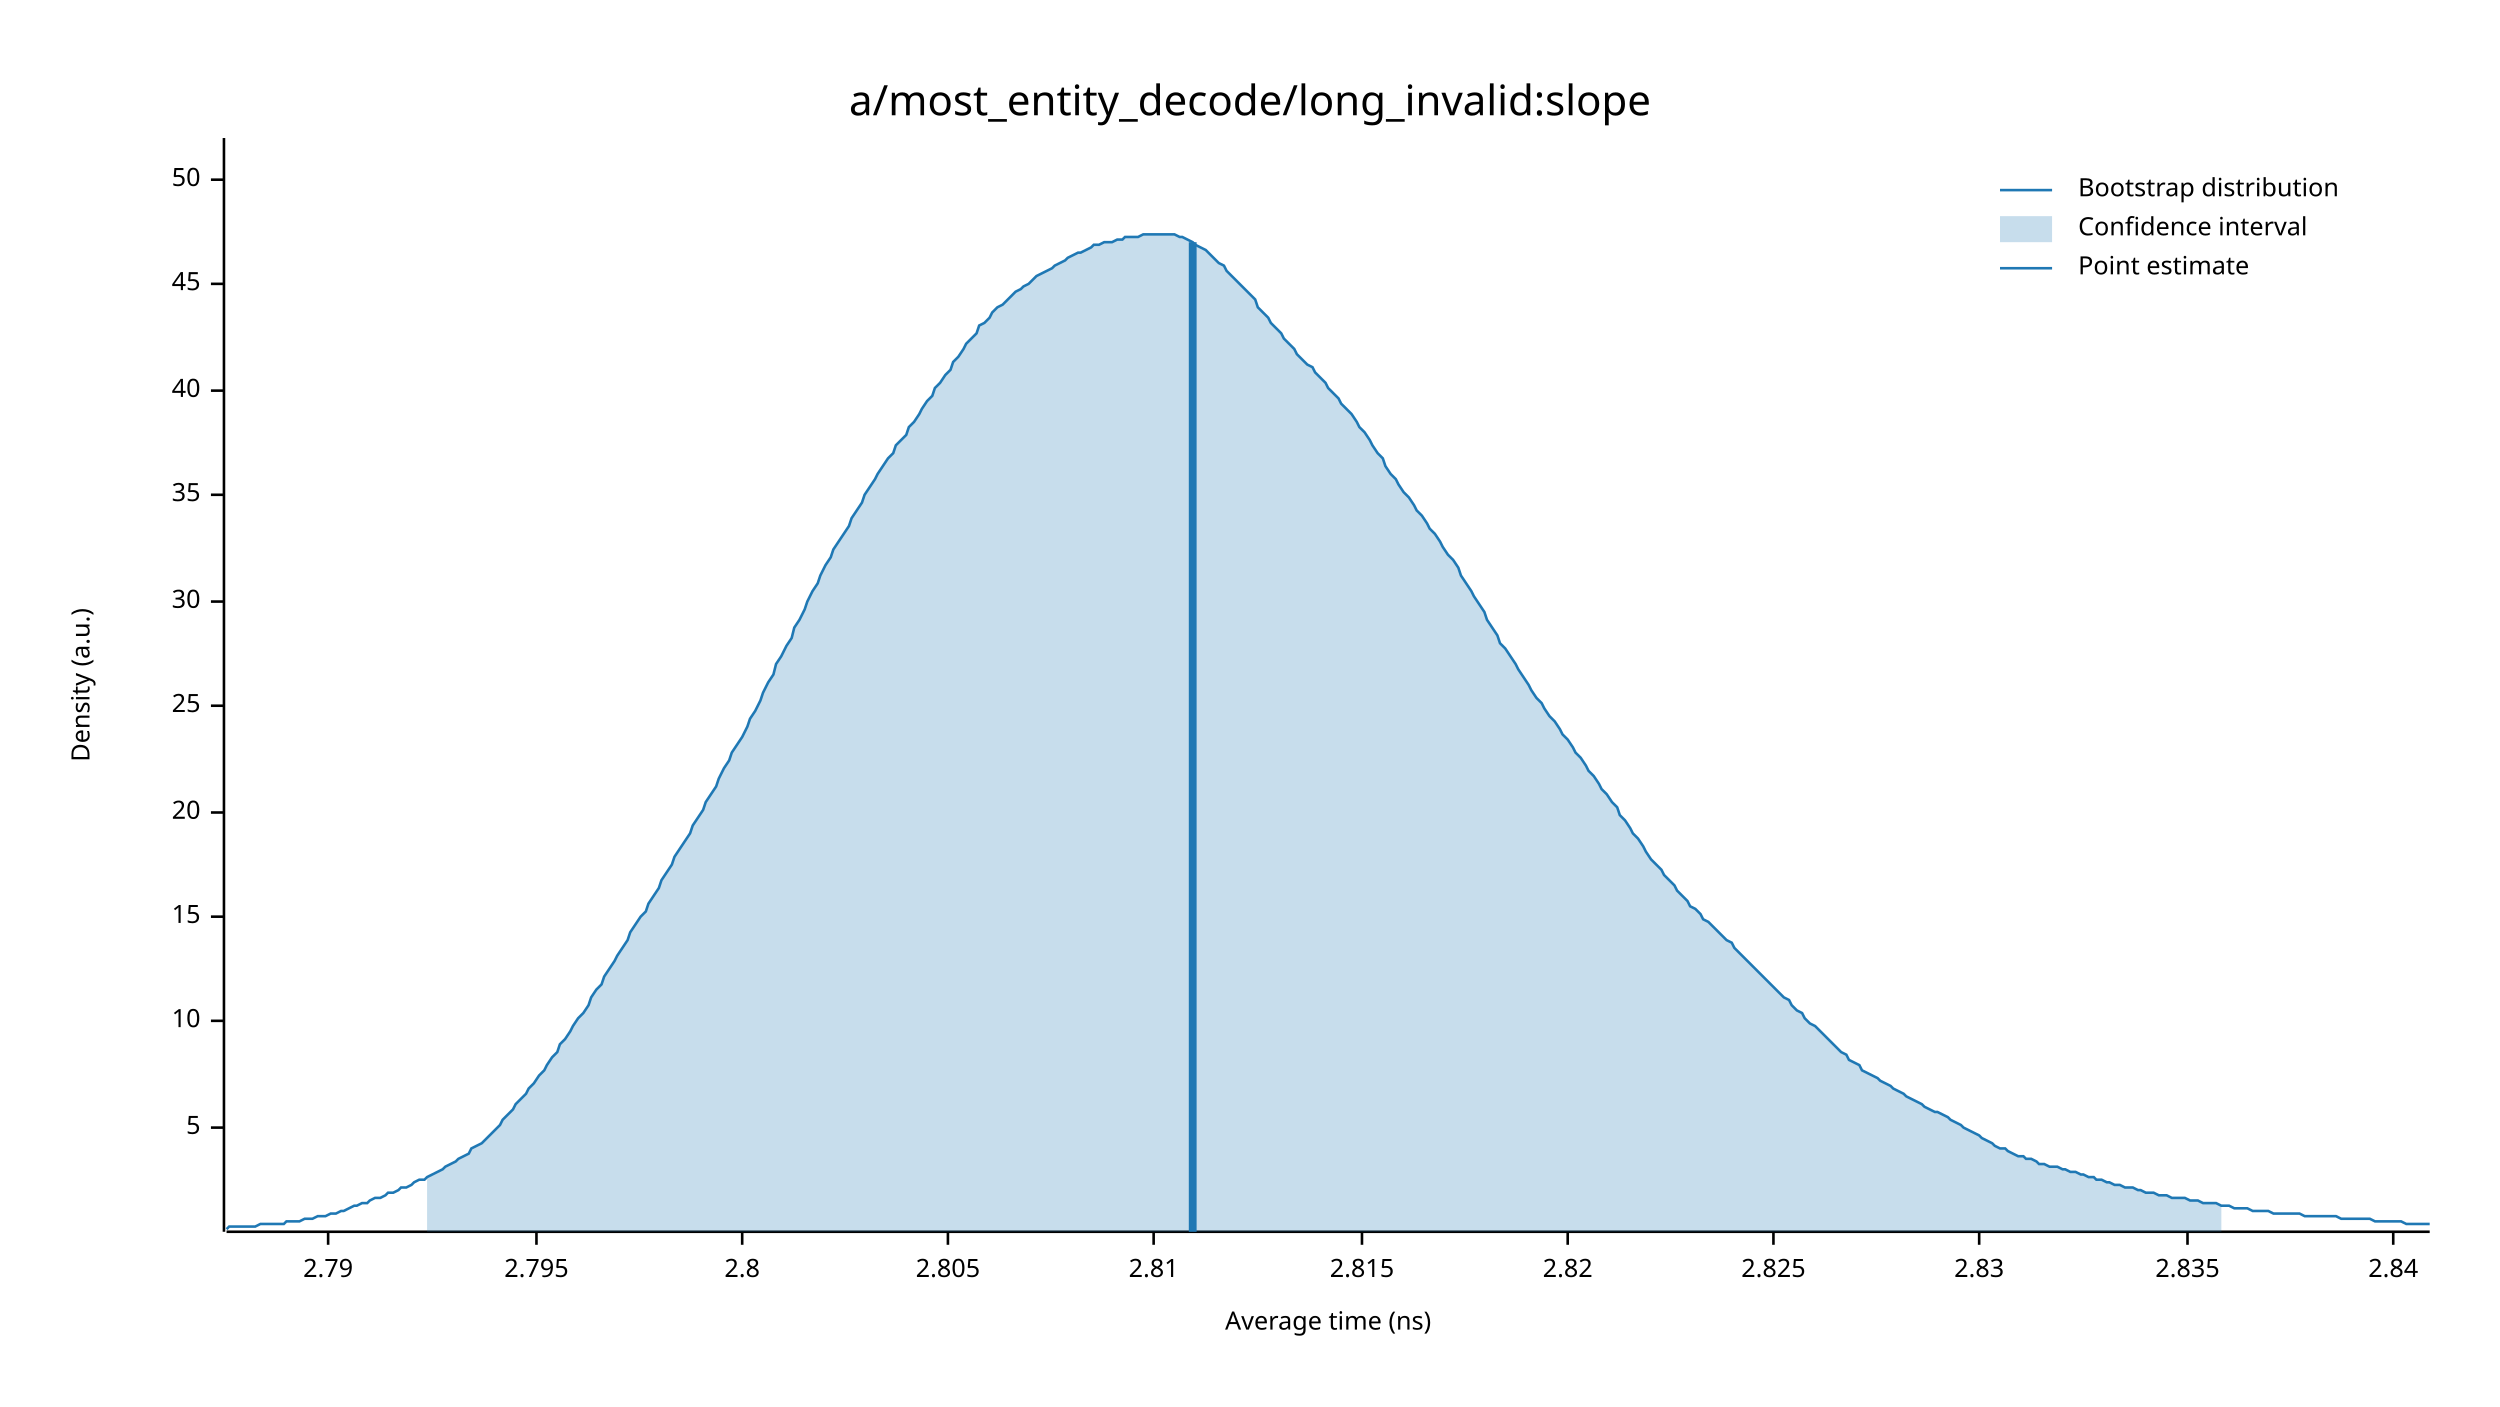
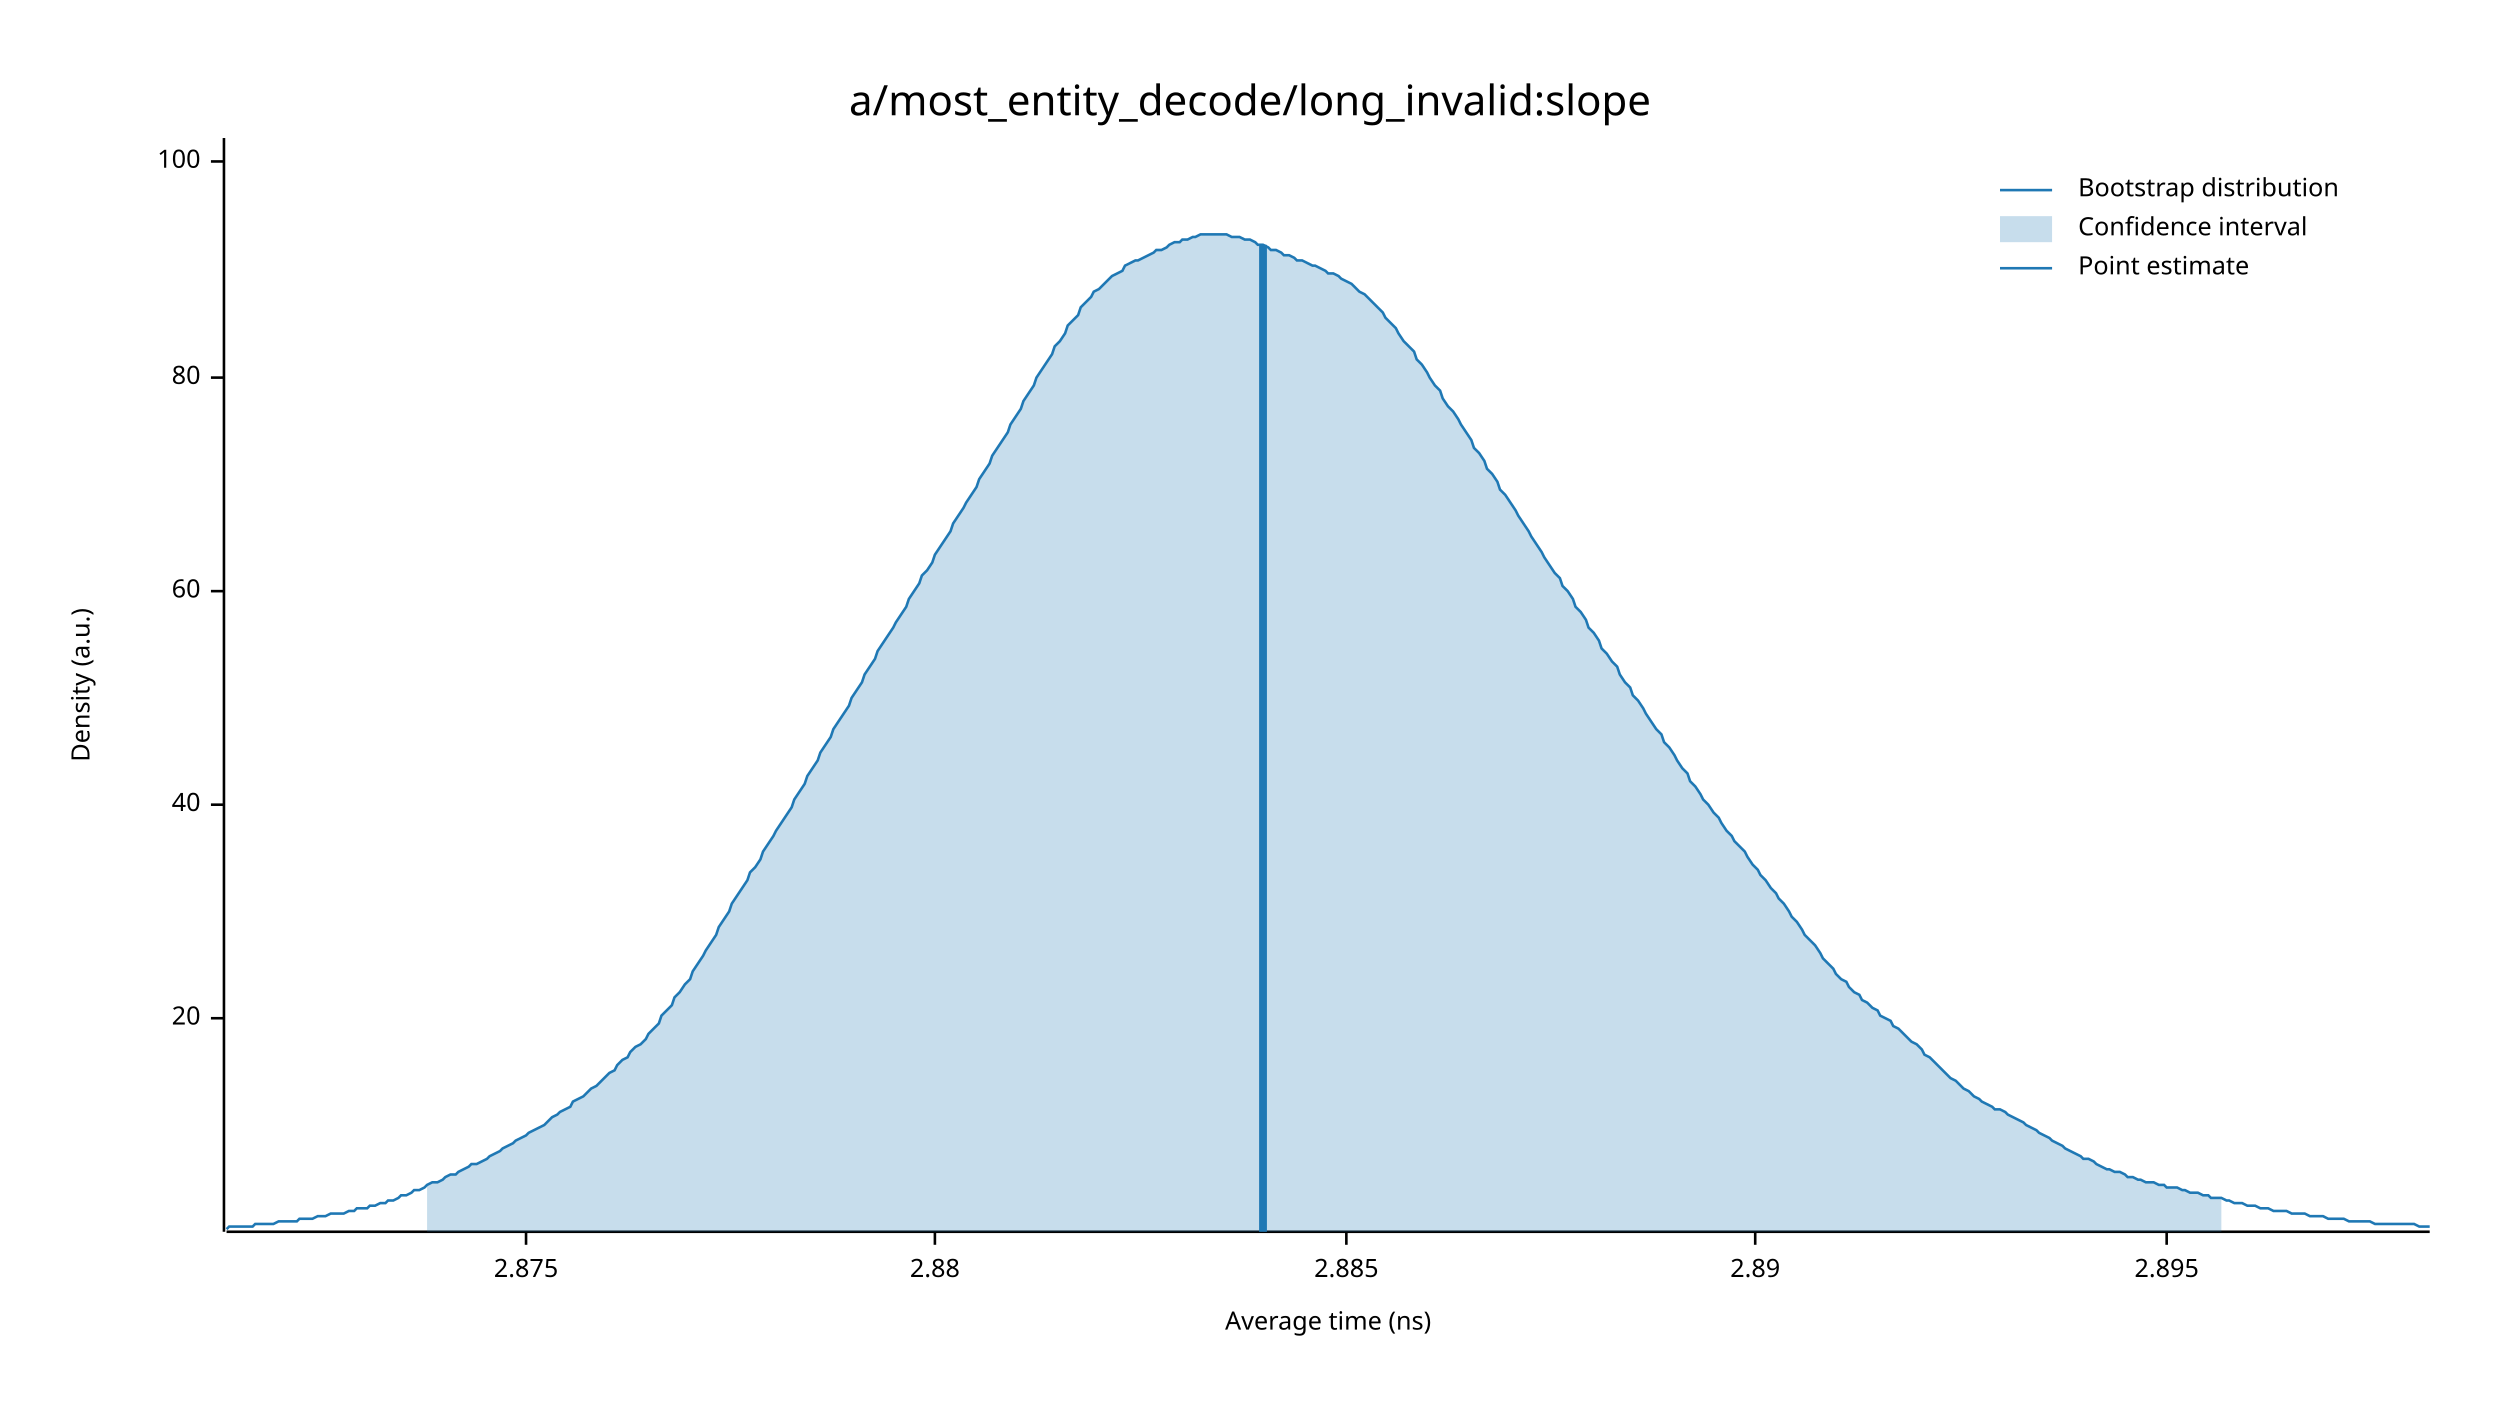
<svg xmlns="http://www.w3.org/2000/svg" width="960" height="540" viewBox="0 0 960 540">
  <text x="480" y="32" dy="0.76em" text-anchor="middle" font-family="sans-serif" font-size="16.129" opacity="1" fill="#000000">
a/most_entity_decode/long_invalid:slope
</text>
  <text x="27" y="263" dy="0.76em" text-anchor="middle" font-family="sans-serif" font-size="9.677" opacity="1" fill="#000000" transform="rotate(270, 27, 263)">
Density (a.u.)
</text>
  <text x="510" y="513" dy="-0.5ex" text-anchor="middle" font-family="sans-serif" font-size="9.677" opacity="1" fill="#000000">
Average time (ns)
</text>
  <polyline fill="none" opacity="1" stroke="#000000" stroke-width="1" points="86,53 86,473 " />
-   <text x="77" y="433" dy="0.5ex" text-anchor="end" font-family="sans-serif" font-size="9.677" opacity="1" fill="#000000">
- 5
- </text>
-   <polyline fill="none" opacity="1" stroke="#000000" stroke-width="1" points="81,433 86,433 " />
-   <text x="77" y="392" dy="0.5ex" text-anchor="end" font-family="sans-serif" font-size="9.677" opacity="1" fill="#000000">
- 10
- </text>
-   <polyline fill="none" opacity="1" stroke="#000000" stroke-width="1" points="81,392 86,392 " />
-   <text x="77" y="352" dy="0.5ex" text-anchor="end" font-family="sans-serif" font-size="9.677" opacity="1" fill="#000000">
- 15
- </text>
-   <polyline fill="none" opacity="1" stroke="#000000" stroke-width="1" points="81,352 86,352 " />
-   <text x="77" y="312" dy="0.5ex" text-anchor="end" font-family="sans-serif" font-size="9.677" opacity="1" fill="#000000">
+   <text x="77" y="391" dy="0.5ex" text-anchor="end" font-family="sans-serif" font-size="9.677" opacity="1" fill="#000000">
20
</text>
-   <polyline fill="none" opacity="1" stroke="#000000" stroke-width="1" points="81,312 86,312 " />
-   <text x="77" y="271" dy="0.5ex" text-anchor="end" font-family="sans-serif" font-size="9.677" opacity="1" fill="#000000">
- 25
- </text>
-   <polyline fill="none" opacity="1" stroke="#000000" stroke-width="1" points="81,271 86,271 " />
-   <text x="77" y="231" dy="0.5ex" text-anchor="end" font-family="sans-serif" font-size="9.677" opacity="1" fill="#000000">
- 30
- </text>
-   <polyline fill="none" opacity="1" stroke="#000000" stroke-width="1" points="81,231 86,231 " />
-   <text x="77" y="190" dy="0.5ex" text-anchor="end" font-family="sans-serif" font-size="9.677" opacity="1" fill="#000000">
- 35
- </text>
-   <polyline fill="none" opacity="1" stroke="#000000" stroke-width="1" points="81,190 86,190 " />
-   <text x="77" y="150" dy="0.5ex" text-anchor="end" font-family="sans-serif" font-size="9.677" opacity="1" fill="#000000">
+   <polyline fill="none" opacity="1" stroke="#000000" stroke-width="1" points="81,391 86,391 " />
+   <text x="77" y="309" dy="0.5ex" text-anchor="end" font-family="sans-serif" font-size="9.677" opacity="1" fill="#000000">
40
</text>
-   <polyline fill="none" opacity="1" stroke="#000000" stroke-width="1" points="81,150 86,150 " />
-   <text x="77" y="109" dy="0.5ex" text-anchor="end" font-family="sans-serif" font-size="9.677" opacity="1" fill="#000000">
- 45
+   <polyline fill="none" opacity="1" stroke="#000000" stroke-width="1" points="81,309 86,309 " />
+   <text x="77" y="227" dy="0.5ex" text-anchor="end" font-family="sans-serif" font-size="9.677" opacity="1" fill="#000000">
+ 60
</text>
-   <polyline fill="none" opacity="1" stroke="#000000" stroke-width="1" points="81,109 86,109 " />
-   <text x="77" y="69" dy="0.5ex" text-anchor="end" font-family="sans-serif" font-size="9.677" opacity="1" fill="#000000">
- 50
+   <polyline fill="none" opacity="1" stroke="#000000" stroke-width="1" points="81,227 86,227 " />
+   <text x="77" y="145" dy="0.5ex" text-anchor="end" font-family="sans-serif" font-size="9.677" opacity="1" fill="#000000">
+ 80
</text>
-   <polyline fill="none" opacity="1" stroke="#000000" stroke-width="1" points="81,69 86,69 " />
+   <polyline fill="none" opacity="1" stroke="#000000" stroke-width="1" points="81,145 86,145 " />
+   <text x="77" y="62" dy="0.5ex" text-anchor="end" font-family="sans-serif" font-size="9.677" opacity="1" fill="#000000">
+ 100
+ </text>
+   <polyline fill="none" opacity="1" stroke="#000000" stroke-width="1" points="81,62 86,62 " />
  <polyline fill="none" opacity="1" stroke="#000000" stroke-width="1" points="87,473 933,473 " />
-   <text x="126" y="483" dy="0.76em" text-anchor="middle" font-family="sans-serif" font-size="9.677" opacity="1" fill="#000000">
- 2.79
+   <text x="202" y="483" dy="0.76em" text-anchor="middle" font-family="sans-serif" font-size="9.677" opacity="1" fill="#000000">
+ 2.875
</text>
-   <polyline fill="none" opacity="1" stroke="#000000" stroke-width="1" points="126,473 126,478 " />
-   <text x="206" y="483" dy="0.76em" text-anchor="middle" font-family="sans-serif" font-size="9.677" opacity="1" fill="#000000">
- 2.795
+   <polyline fill="none" opacity="1" stroke="#000000" stroke-width="1" points="202,473 202,478 " />
+   <text x="359" y="483" dy="0.76em" text-anchor="middle" font-family="sans-serif" font-size="9.677" opacity="1" fill="#000000">
+ 2.88
</text>
-   <polyline fill="none" opacity="1" stroke="#000000" stroke-width="1" points="206,473 206,478 " />
-   <text x="285" y="483" dy="0.76em" text-anchor="middle" font-family="sans-serif" font-size="9.677" opacity="1" fill="#000000">
- 2.8
+   <polyline fill="none" opacity="1" stroke="#000000" stroke-width="1" points="359,473 359,478 " />
+   <text x="517" y="483" dy="0.76em" text-anchor="middle" font-family="sans-serif" font-size="9.677" opacity="1" fill="#000000">
+ 2.885
</text>
-   <polyline fill="none" opacity="1" stroke="#000000" stroke-width="1" points="285,473 285,478 " />
-   <text x="364" y="483" dy="0.76em" text-anchor="middle" font-family="sans-serif" font-size="9.677" opacity="1" fill="#000000">
- 2.805
+   <polyline fill="none" opacity="1" stroke="#000000" stroke-width="1" points="517,473 517,478 " />
+   <text x="674" y="483" dy="0.76em" text-anchor="middle" font-family="sans-serif" font-size="9.677" opacity="1" fill="#000000">
+ 2.89
</text>
-   <polyline fill="none" opacity="1" stroke="#000000" stroke-width="1" points="364,473 364,478 " />
-   <text x="443" y="483" dy="0.76em" text-anchor="middle" font-family="sans-serif" font-size="9.677" opacity="1" fill="#000000">
- 2.81
+   <polyline fill="none" opacity="1" stroke="#000000" stroke-width="1" points="674,473 674,478 " />
+   <text x="832" y="483" dy="0.76em" text-anchor="middle" font-family="sans-serif" font-size="9.677" opacity="1" fill="#000000">
+ 2.895
</text>
-   <polyline fill="none" opacity="1" stroke="#000000" stroke-width="1" points="443,473 443,478 " />
-   <text x="523" y="483" dy="0.76em" text-anchor="middle" font-family="sans-serif" font-size="9.677" opacity="1" fill="#000000">
- 2.815
- </text>
-   <polyline fill="none" opacity="1" stroke="#000000" stroke-width="1" points="523,473 523,478 " />
-   <text x="602" y="483" dy="0.76em" text-anchor="middle" font-family="sans-serif" font-size="9.677" opacity="1" fill="#000000">
- 2.82
- </text>
-   <polyline fill="none" opacity="1" stroke="#000000" stroke-width="1" points="602,473 602,478 " />
-   <text x="681" y="483" dy="0.76em" text-anchor="middle" font-family="sans-serif" font-size="9.677" opacity="1" fill="#000000">
- 2.825
- </text>
-   <polyline fill="none" opacity="1" stroke="#000000" stroke-width="1" points="681,473 681,478 " />
-   <text x="760" y="483" dy="0.76em" text-anchor="middle" font-family="sans-serif" font-size="9.677" opacity="1" fill="#000000">
- 2.83
- </text>
-   <polyline fill="none" opacity="1" stroke="#000000" stroke-width="1" points="760,473 760,478 " />
-   <text x="840" y="483" dy="0.76em" text-anchor="middle" font-family="sans-serif" font-size="9.677" opacity="1" fill="#000000">
- 2.835
- </text>
-   <polyline fill="none" opacity="1" stroke="#000000" stroke-width="1" points="840,473 840,478 " />
-   <text x="919" y="483" dy="0.76em" text-anchor="middle" font-family="sans-serif" font-size="9.677" opacity="1" fill="#000000">
- 2.84
- </text>
-   <polyline fill="none" opacity="1" stroke="#000000" stroke-width="1" points="919,473 919,478 " />
-   <polyline fill="none" opacity="1" stroke="#1F78B4" stroke-width="1" points="87,472 88,471 90,471 92,471 93,471 95,471 97,471 98,471 100,470 102,470 103,470 105,470 107,470 109,470 110,469 112,469 114,469 115,469 117,468 119,468 120,468 122,467 124,467 125,467 127,466 129,466 131,465 132,465 134,464 136,463 137,463 139,462 141,462 142,461 144,460 146,460 148,459 149,458 151,458 153,457 154,456 156,456 158,455 159,454 161,453 163,453 164,452 166,451 168,450 170,449 171,448 173,447 175,446 176,445 178,444 180,443 181,441 183,440 185,439 187,437 188,436 190,434 192,432 193,430 195,428 197,426 198,424 200,422 202,420 203,418 205,416 207,413 209,411 210,409 212,406 214,404 215,401 217,399 219,396 220,394 222,391 224,389 226,386 227,383 229,380 231,378 232,375 234,372 236,369 237,367 239,364 241,361 242,358 244,355 246,352 248,350 249,347 251,344 253,341 254,338 256,335 258,332 259,329 261,326 263,323 265,320 266,317 268,314 270,311 271,308 273,305 275,302 276,299 278,295 280,292 281,289 283,286 285,283 287,279 288,276 290,273 292,269 293,266 295,262 297,259 298,255 300,252 302,248 304,245 305,241 307,238 309,234 310,231 312,227 314,224 315,221 317,217 319,214 320,211 322,208 324,205 326,202 327,199 329,196 331,193 332,190 334,187 336,184 337,182 339,179 341,176 343,174 344,171 346,169 348,167 349,164 351,162 353,159 354,157 356,154 358,152 359,149 361,147 363,144 365,142 366,139 368,137 370,134 371,132 373,130 375,128 376,125 378,124 380,122 381,120 383,118 385,117 387,115 388,114 390,112 392,111 393,110 395,109 397,107 398,106 400,105 402,104 404,103 405,102 407,101 409,100 410,99 412,98 414,97 415,97 417,96 419,95 420,94 422,94 424,93 426,93 427,93 429,92 431,92 432,91 434,91 436,91 437,91 439,90 441,90 443,90 444,90 446,90 448,90 449,90 451,90 453,91 454,91 456,92 458,93 459,94 461,95 463,96 465,98 466,99 468,101 470,102 471,104 473,106 475,108 476,109 478,111 480,113 482,115 483,118 485,120 487,122 488,124 490,126 492,128 493,130 495,132 497,134 498,136 500,138 502,140 504,141 505,143 507,145 509,147 510,149 512,151 514,153 515,155 517,157 519,159 521,162 522,164 524,166 526,169 527,171 529,174 531,176 532,179 534,182 536,184 537,186 539,189 541,191 543,194 544,196 546,198 548,201 549,203 551,205 553,208 554,210 556,213 558,215 560,218 561,221 563,224 565,227 566,229 568,232 570,235 571,238 573,241 575,244 576,247 578,249 580,252 582,255 583,257 585,260 587,263 588,265 590,268 592,270 593,272 595,275 597,277 599,280 600,282 602,284 604,287 605,289 607,291 609,294 610,296 612,298 614,301 615,303 617,305 619,308 621,310 622,313 624,315 626,318 627,320 629,322 631,325 632,327 634,330 636,332 638,334 639,336 641,338 643,340 644,342 646,344 648,346 649,348 651,349 653,351 654,353 656,354 658,356 660,358 661,359 663,361 665,362 666,364 668,366 670,368 671,369 673,371 675,373 676,374 678,376 680,378 682,380 683,381 685,383 687,384 688,386 690,388 692,389 693,391 695,393 697,394 699,396 700,397 702,399 704,401 705,402 707,404 709,405 710,407 712,408 714,409 715,411 717,412 719,413 721,414 722,415 724,416 726,417 727,418 729,419 731,420 732,421 734,422 736,423 738,424 739,425 741,426 743,427 744,427 746,428 748,429 749,430 751,431 753,432 754,433 756,434 758,435 760,436 761,437 763,438 765,439 766,440 768,441 770,441 771,442 773,443 775,444 777,444 778,445 780,445 782,446 783,447 785,447 787,448 788,448 790,448 792,449 793,449 795,450 797,450 799,451 800,451 802,452 804,452 805,453 807,453 809,454 810,454 812,455 814,455 816,456 817,456 819,456 821,457 822,457 824,458 826,458 827,458 829,459 831,459 832,459 834,460 836,460 838,460 839,460 841,461 843,461 844,461 846,462 848,462 849,462 851,462 853,463 855,463 856,463 858,464 860,464 861,464 863,464 865,465 866,465 868,465 870,465 871,465 873,466 875,466 877,466 878,466 880,466 882,466 883,466 885,467 887,467 888,467 890,467 892,467 894,467 895,467 897,467 899,468 900,468 902,468 904,468 905,468 907,468 909,468 910,468 912,469 914,469 916,469 917,469 919,469 921,469 922,469 924,470 926,470 927,470 929,470 931,470 933,470 " />
-   <polygon opacity="0.25" fill="#1F78B4" points="164,452 166,451 168,450 170,449 171,448 173,447 175,446 176,445 178,444 180,443 181,441 183,440 185,439 187,437 188,436 190,434 192,432 193,430 195,428 197,426 198,424 200,422 202,420 203,418 205,416 207,413 209,411 210,409 212,406 214,404 215,401 217,399 219,396 220,394 222,391 224,389 226,386 227,383 229,380 231,378 232,375 234,372 236,369 237,367 239,364 241,361 242,358 244,355 246,352 248,350 249,347 251,344 253,341 254,338 256,335 258,332 259,329 261,326 263,323 265,320 266,317 268,314 270,311 271,308 273,305 275,302 276,299 278,295 280,292 281,289 283,286 285,283 287,279 288,276 290,273 292,269 293,266 295,262 297,259 298,255 300,252 302,248 304,245 305,241 307,238 309,234 310,231 312,227 314,224 315,221 317,217 319,214 320,211 322,208 324,205 326,202 327,199 329,196 331,193 332,190 334,187 336,184 337,182 339,179 341,176 343,174 344,171 346,169 348,167 349,164 351,162 353,159 354,157 356,154 358,152 359,149 361,147 363,144 365,142 366,139 368,137 370,134 371,132 373,130 375,128 376,125 378,124 380,122 381,120 383,118 385,117 387,115 388,114 390,112 392,111 393,110 395,109 397,107 398,106 400,105 402,104 404,103 405,102 407,101 409,100 410,99 412,98 414,97 415,97 417,96 419,95 420,94 422,94 424,93 426,93 427,93 429,92 431,92 432,91 434,91 436,91 437,91 439,90 441,90 443,90 444,90 446,90 448,90 449,90 451,90 453,91 454,91 456,92 458,93 459,94 461,95 463,96 465,98 466,99 468,101 470,102 471,104 473,106 475,108 476,109 478,111 480,113 482,115 483,118 485,120 487,122 488,124 490,126 492,128 493,130 495,132 497,134 498,136 500,138 502,140 504,141 505,143 507,145 509,147 510,149 512,151 514,153 515,155 517,157 519,159 521,162 522,164 524,166 526,169 527,171 529,174 531,176 532,179 534,182 536,184 537,186 539,189 541,191 543,194 544,196 546,198 548,201 549,203 551,205 553,208 554,210 556,213 558,215 560,218 561,221 563,224 565,227 566,229 568,232 570,235 571,238 573,241 575,244 576,247 578,249 580,252 582,255 583,257 585,260 587,263 588,265 590,268 592,270 593,272 595,275 597,277 599,280 600,282 602,284 604,287 605,289 607,291 609,294 610,296 612,298 614,301 615,303 617,305 619,308 621,310 622,313 624,315 626,318 627,320 629,322 631,325 632,327 634,330 636,332 638,334 639,336 641,338 643,340 644,342 646,344 648,346 649,348 651,349 653,351 654,353 656,354 658,356 660,358 661,359 663,361 665,362 666,364 668,366 670,368 671,369 673,371 675,373 676,374 678,376 680,378 682,380 683,381 685,383 687,384 688,386 690,388 692,389 693,391 695,393 697,394 699,396 700,397 702,399 704,401 705,402 707,404 709,405 710,407 712,408 714,409 715,411 717,412 719,413 721,414 722,415 724,416 726,417 727,418 729,419 731,420 732,421 734,422 736,423 738,424 739,425 741,426 743,427 744,427 746,428 748,429 749,430 751,431 753,432 754,433 756,434 758,435 760,436 761,437 763,438 765,439 766,440 768,441 770,441 771,442 773,443 775,444 777,444 778,445 780,445 782,446 783,447 785,447 787,448 788,448 790,448 792,449 793,449 795,450 797,450 799,451 800,451 802,452 804,452 805,453 807,453 809,454 810,454 812,455 814,455 816,456 817,456 819,456 821,457 822,457 824,458 826,458 827,458 829,459 831,459 832,459 834,460 836,460 838,460 839,460 841,461 843,461 844,461 846,462 848,462 849,462 851,462 853,463 853,473 164,473 " />
-   <polyline fill="none" opacity="1" stroke="#1F78B4" stroke-width="3" points="458,473 458,93 " />
+   <polyline fill="none" opacity="1" stroke="#000000" stroke-width="1" points="832,473 832,478 " />
+   <polyline fill="none" opacity="1" stroke="#1F78B4" stroke-width="1" points="87,472 88,471 90,471 92,471 93,471 95,471 97,471 98,470 100,470 102,470 103,470 105,470 107,469 109,469 110,469 112,469 114,469 115,468 117,468 119,468 120,468 122,467 124,467 125,467 127,466 129,466 131,466 132,466 134,465 136,465 137,464 139,464 141,464 142,463 144,463 146,462 148,462 149,461 151,461 153,460 154,459 156,459 158,458 159,457 161,457 163,456 164,455 166,454 168,454 170,453 171,452 173,451 175,451 176,450 178,449 180,448 181,447 183,447 185,446 187,445 188,444 190,443 192,442 193,441 195,440 197,439 198,438 200,437 202,436 203,435 205,434 207,433 209,432 210,431 212,429 214,428 215,427 217,426 219,425 220,423 222,422 224,421 226,419 227,418 229,417 231,415 232,414 234,412 236,411 237,409 239,407 241,406 242,404 244,402 246,401 248,399 249,397 251,395 253,393 254,390 256,388 258,386 259,383 261,381 263,378 265,376 266,373 268,370 270,367 271,365 273,362 275,359 276,356 278,353 280,350 281,347 283,344 285,341 287,338 288,335 290,333 292,330 293,327 295,324 297,321 298,319 300,316 302,313 304,310 305,307 307,304 309,301 310,298 312,295 314,292 315,289 317,286 319,283 320,280 322,277 324,274 326,271 327,268 329,265 331,262 332,259 334,256 336,253 337,250 339,247 341,244 343,241 344,239 346,236 348,233 349,230 351,227 353,224 354,221 356,219 358,216 359,213 361,210 363,207 365,204 366,201 368,198 370,195 371,193 373,190 375,187 376,184 378,181 380,178 381,175 383,172 385,169 387,166 388,163 390,160 392,157 393,154 395,151 397,148 398,145 400,142 402,139 404,136 405,133 407,131 409,128 410,125 412,123 414,121 415,118 417,116 419,114 420,112 422,111 424,109 426,107 427,106 429,105 431,104 432,102 434,101 436,100 437,100 439,99 441,98 443,97 444,96 446,96 448,95 449,94 451,93 453,93 454,92 456,92 458,91 459,91 461,90 463,90 465,90 466,90 468,90 470,90 471,90 473,91 475,91 476,91 478,92 480,92 482,93 483,94 485,94 487,95 488,96 490,96 492,97 493,98 495,98 497,99 498,100 500,100 502,101 504,102 505,102 507,103 509,104 510,105 512,105 514,106 515,107 517,108 519,109 521,111 522,112 524,113 526,115 527,116 529,118 531,120 532,122 534,124 536,126 537,128 539,131 541,133 543,135 544,138 546,140 548,143 549,145 551,148 553,150 554,153 556,156 558,158 560,161 561,163 563,166 565,169 566,172 568,174 570,177 571,180 573,182 575,185 576,188 578,190 580,193 582,196 583,198 585,201 587,204 588,206 590,209 592,212 593,214 595,217 597,220 599,222 600,225 602,227 604,230 605,233 607,235 609,238 610,241 612,243 614,246 615,249 617,251 619,254 621,256 622,259 624,262 626,264 627,267 629,269 631,272 632,274 634,277 636,280 638,282 639,285 641,287 643,290 644,292 646,295 648,297 649,300 651,302 653,305 654,307 656,309 658,312 660,314 661,316 663,319 665,321 666,323 668,325 670,327 671,329 673,332 675,334 676,336 678,338 680,341 682,343 683,345 685,347 687,350 688,352 690,354 692,357 693,359 695,361 697,363 699,366 700,368 702,370 704,372 705,374 707,376 709,377 710,379 712,381 714,382 715,384 717,385 719,387 721,388 722,390 724,391 726,392 727,394 729,395 731,397 732,398 734,400 736,401 738,403 739,405 741,406 743,408 744,409 746,411 748,413 749,414 751,415 753,417 754,418 756,419 758,421 760,422 761,423 763,424 765,425 766,426 768,426 770,427 771,428 773,429 775,430 777,431 778,432 780,433 782,434 783,435 785,436 787,437 788,438 790,439 792,440 793,441 795,442 797,443 799,444 800,445 802,445 804,446 805,447 807,448 809,449 810,449 812,450 814,450 816,451 817,452 819,452 821,453 822,453 824,454 826,454 827,454 829,455 831,455 832,456 834,456 836,456 838,457 839,457 841,458 843,458 844,458 846,459 848,459 849,460 851,460 853,460 855,461 856,461 858,462 860,462 861,462 863,463 865,463 866,463 868,464 870,464 871,464 873,465 875,465 877,465 878,465 880,466 882,466 883,466 885,466 887,467 888,467 890,467 892,467 894,468 895,468 897,468 899,468 900,468 902,469 904,469 905,469 907,469 909,469 910,469 912,470 914,470 916,470 917,470 919,470 921,470 922,470 924,470 926,470 927,470 929,471 931,471 933,471 " />
+   <polygon opacity="0.25" fill="#1F78B4" points="164,455 166,454 168,454 170,453 171,452 173,451 175,451 176,450 178,449 180,448 181,447 183,447 185,446 187,445 188,444 190,443 192,442 193,441 195,440 197,439 198,438 200,437 202,436 203,435 205,434 207,433 209,432 210,431 212,429 214,428 215,427 217,426 219,425 220,423 222,422 224,421 226,419 227,418 229,417 231,415 232,414 234,412 236,411 237,409 239,407 241,406 242,404 244,402 246,401 248,399 249,397 251,395 253,393 254,390 256,388 258,386 259,383 261,381 263,378 265,376 266,373 268,370 270,367 271,365 273,362 275,359 276,356 278,353 280,350 281,347 283,344 285,341 287,338 288,335 290,333 292,330 293,327 295,324 297,321 298,319 300,316 302,313 304,310 305,307 307,304 309,301 310,298 312,295 314,292 315,289 317,286 319,283 320,280 322,277 324,274 326,271 327,268 329,265 331,262 332,259 334,256 336,253 337,250 339,247 341,244 343,241 344,239 346,236 348,233 349,230 351,227 353,224 354,221 356,219 358,216 359,213 361,210 363,207 365,204 366,201 368,198 370,195 371,193 373,190 375,187 376,184 378,181 380,178 381,175 383,172 385,169 387,166 388,163 390,160 392,157 393,154 395,151 397,148 398,145 400,142 402,139 404,136 405,133 407,131 409,128 410,125 412,123 414,121 415,118 417,116 419,114 420,112 422,111 424,109 426,107 427,106 429,105 431,104 432,102 434,101 436,100 437,100 439,99 441,98 443,97 444,96 446,96 448,95 449,94 451,93 453,93 454,92 456,92 458,91 459,91 461,90 463,90 465,90 466,90 468,90 470,90 471,90 473,91 475,91 476,91 478,92 480,92 482,93 483,94 485,94 487,95 488,96 490,96 492,97 493,98 495,98 497,99 498,100 500,100 502,101 504,102 505,102 507,103 509,104 510,105 512,105 514,106 515,107 517,108 519,109 521,111 522,112 524,113 526,115 527,116 529,118 531,120 532,122 534,124 536,126 537,128 539,131 541,133 543,135 544,138 546,140 548,143 549,145 551,148 553,150 554,153 556,156 558,158 560,161 561,163 563,166 565,169 566,172 568,174 570,177 571,180 573,182 575,185 576,188 578,190 580,193 582,196 583,198 585,201 587,204 588,206 590,209 592,212 593,214 595,217 597,220 599,222 600,225 602,227 604,230 605,233 607,235 609,238 610,241 612,243 614,246 615,249 617,251 619,254 621,256 622,259 624,262 626,264 627,267 629,269 631,272 632,274 634,277 636,280 638,282 639,285 641,287 643,290 644,292 646,295 648,297 649,300 651,302 653,305 654,307 656,309 658,312 660,314 661,316 663,319 665,321 666,323 668,325 670,327 671,329 673,332 675,334 676,336 678,338 680,341 682,343 683,345 685,347 687,350 688,352 690,354 692,357 693,359 695,361 697,363 699,366 700,368 702,370 704,372 705,374 707,376 709,377 710,379 712,381 714,382 715,384 717,385 719,387 721,388 722,390 724,391 726,392 727,394 729,395 731,397 732,398 734,400 736,401 738,403 739,405 741,406 743,408 744,409 746,411 748,413 749,414 751,415 753,417 754,418 756,419 758,421 760,422 761,423 763,424 765,425 766,426 768,426 770,427 771,428 773,429 775,430 777,431 778,432 780,433 782,434 783,435 785,436 787,437 788,438 790,439 792,440 793,441 795,442 797,443 799,444 800,445 802,445 804,446 805,447 807,448 809,449 810,449 812,450 814,450 816,451 817,452 819,452 821,453 822,453 824,454 826,454 827,454 829,455 831,455 832,456 834,456 836,456 838,457 839,457 841,458 843,458 844,458 846,459 848,459 849,460 851,460 853,460 853,473 164,473 " />
+   <polyline fill="none" opacity="1" stroke="#1F78B4" stroke-width="3" points="485,473 485,94 " />
  <text x="798" y="68" dy="0.76em" text-anchor="start" font-family="sans-serif" font-size="9.677" opacity="1" fill="#000000">
Bootstrap distribution
</text>
  <text x="798" y="83" dy="0.76em" text-anchor="start" font-family="sans-serif" font-size="9.677" opacity="1" fill="#000000">
Confidence interval
</text>
  <text x="798" y="98" dy="0.76em" text-anchor="start" font-family="sans-serif" font-size="9.677" opacity="1" fill="#000000">
Point estimate
</text>
  <polyline fill="none" opacity="1" stroke="#1F78B4" stroke-width="1" points="768,73 788,73 " />
  <rect x="768" y="83" width="20" height="10" opacity="0.25" fill="#1F78B4" stroke="none" />
  <polyline fill="none" opacity="1" stroke="#1F78B4" stroke-width="1" points="768,103 788,103 " />
</svg>
